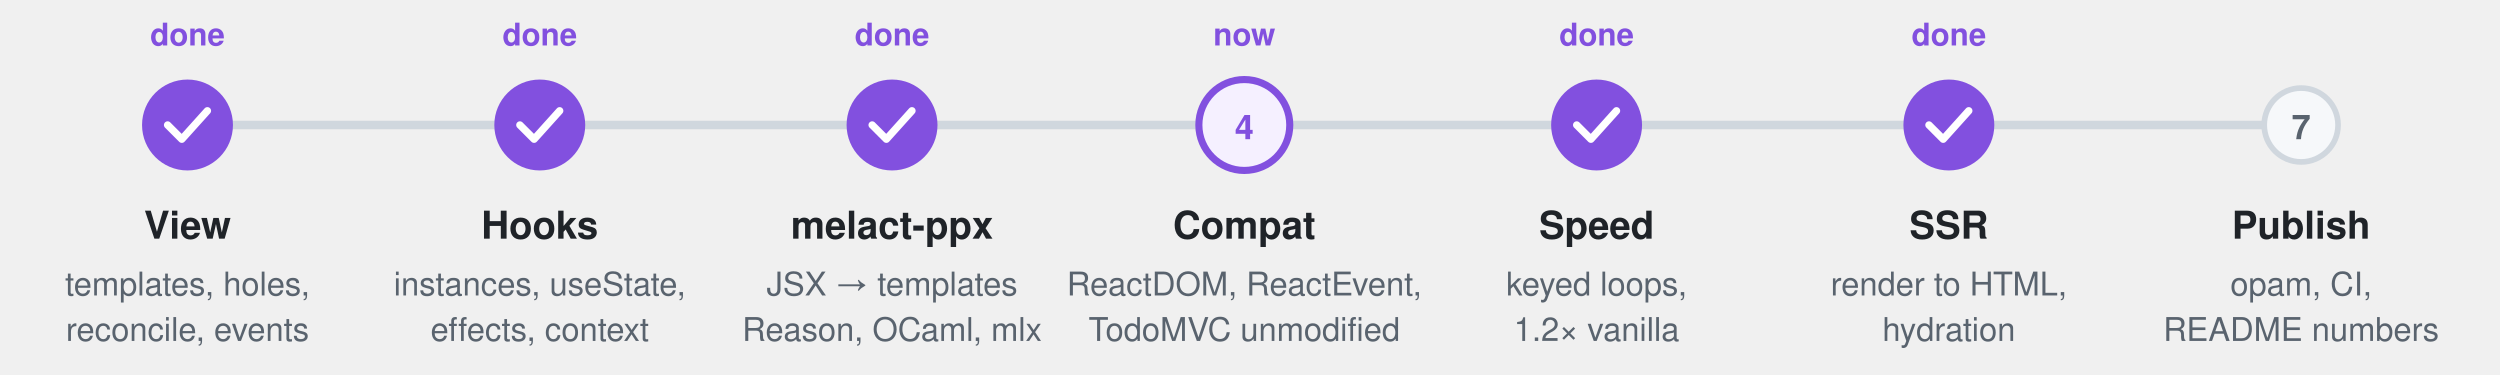
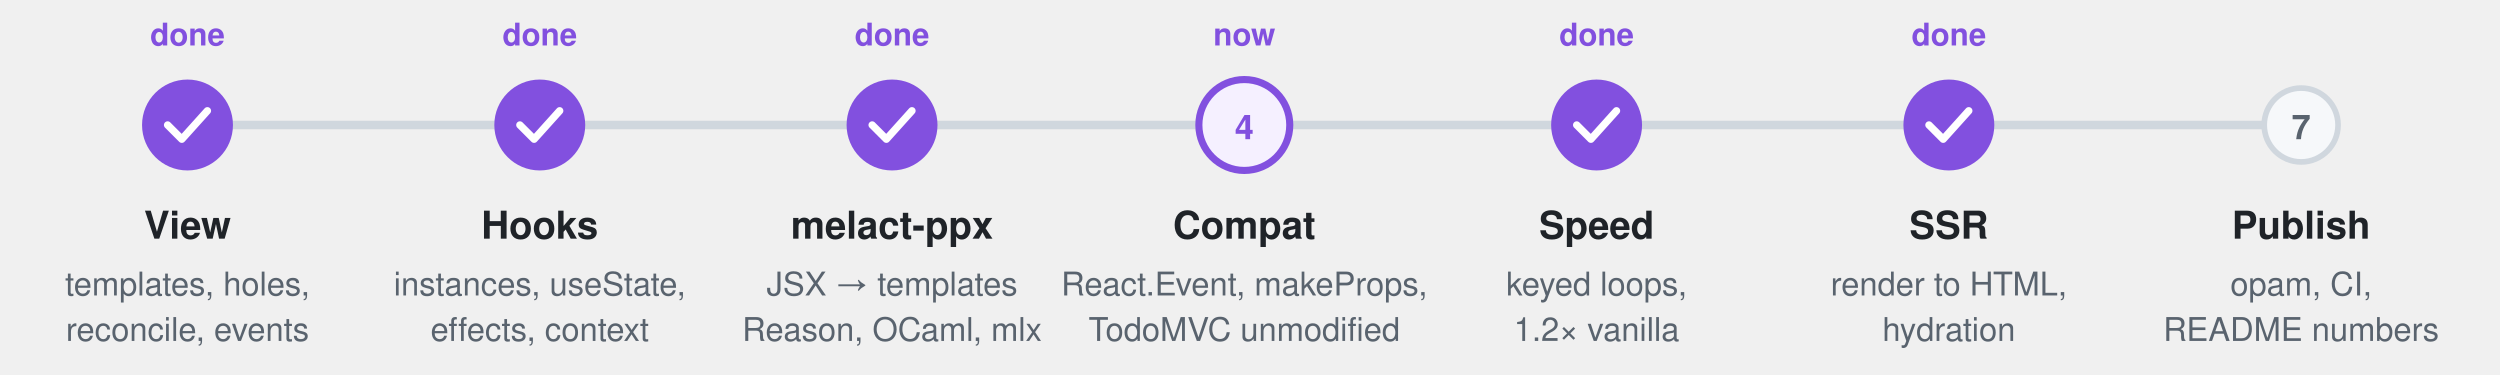
<svg xmlns="http://www.w3.org/2000/svg" viewBox="0 0 880 132" width="880" height="132" role="img" aria-label="Roadmap: View, hooks, melact-ppx, speed and server rendering with hydration done; compatibility in progress; publishing next">
  <style>text { font-family: -apple-system, BlinkMacSystemFont, 'Segoe UI', Helvetica, Arial, sans-serif; fill: #1f2328; }.mono { font-family: ui-monospace, SFMono-Regular, Menlo, Consolas, monospace; white-space: pre; }.muted { fill: #59636e; } .faint { fill: #8c959f; }.accent { fill: #8250df; } .green { fill: #1a7f37; }.orange { fill: #bc4c00; } .blue { fill: #0969da; }.flow { stroke-dasharray: 6 8; animation: flow 1.1s linear infinite; }@keyframes flow { to { stroke-dashoffset: -28; } }.pulse { animation: pulse 2.2s ease-in-out infinite; }@keyframes pulse { 0%, 100% { opacity: 1; } 50% { opacity: 0.35; } }@media (prefers-reduced-motion: reduce) { .flow, .pulse { animation: none; } }</style>
  <defs>
    <marker id="arrow-muted" viewBox="0 0 10 10" refX="9" refY="5" markerWidth="7" markerHeight="7" orient="auto-start-reverse">
      <path d="M0,0 L10,5 L0,10 z" fill="#59636e" />
    </marker>
    <marker id="arrow-accent" viewBox="0 0 10 10" refX="9" refY="5" markerWidth="7" markerHeight="7" orient="auto-start-reverse">
      <path d="M0,0 L10,5 L0,10 z" fill="#8250df" />
    </marker>
    <marker id="arrow-green" viewBox="0 0 10 10" refX="9" refY="5" markerWidth="7" markerHeight="7" orient="auto-start-reverse">
      <path d="M0,0 L10,5 L0,10 z" fill="#1a7f37" />
    </marker>
    <marker id="arrow-orange" viewBox="0 0 10 10" refX="9" refY="5" markerWidth="7" markerHeight="7" orient="auto-start-reverse">
      <path d="M0,0 L10,5 L0,10 z" fill="#bc4c00" />
    </marker>
    <marker id="arrow-blue" viewBox="0 0 10 10" refX="9" refY="5" markerWidth="7" markerHeight="7" orient="auto-start-reverse">
      <path d="M0,0 L10,5 L0,10 z" fill="#0969da" />
    </marker>
    <filter id="lift" x="-5%" y="-5%" width="110%" height="125%">
      <feDropShadow dx="0" dy="2" stdDeviation="3" flood-color="#1f2328" flood-opacity="0.10" />
    </filter>
    <linearGradient id="glow" x1="0" y1="0" x2="1" y2="0">
      <stop offset="0" stop-color="#8250df" />
      <stop offset="1" stop-color="#0969da" />
    </linearGradient>
  </defs>
  <line x1="66" y1="44" x2="810" y2="44" stroke="#d0d7de" stroke-width="3" />
  <circle cx="66" cy="44" r="16" fill="#8250df" />
  <path d="M59,44 l5,5 l9,-10" fill="none" stroke="#ffffff" stroke-width="2.6" stroke-linecap="round" stroke-linejoin="round" />
  <text x="66" y="16" font-size="11" xml:space="preserve" class="accent" font-weight="700" text-anchor="middle">done</text>
  <text x="66" y="84" font-size="13.5" xml:space="preserve" font-weight="600" text-anchor="middle">View</text>
  <text x="66" y="104" font-size="11.5" xml:space="preserve" class="muted" text-anchor="middle">templates, holes,</text>
  <text x="66" y="120" font-size="11.5" xml:space="preserve" class="muted" text-anchor="middle">reconcile, events</text>
  <circle cx="190" cy="44" r="16" fill="#8250df" />
  <path d="M183,44 l5,5 l9,-10" fill="none" stroke="#ffffff" stroke-width="2.6" stroke-linecap="round" stroke-linejoin="round" />
  <text x="190" y="16" font-size="11" xml:space="preserve" class="accent" font-weight="700" text-anchor="middle">done</text>
  <text x="190" y="84" font-size="13.5" xml:space="preserve" font-weight="600" text-anchor="middle">Hooks</text>
  <text x="190" y="104" font-size="11.5" xml:space="preserve" class="muted" text-anchor="middle">instances, useState,</text>
  <text x="190" y="120" font-size="11.5" xml:space="preserve" class="muted" text-anchor="middle">effects, context</text>
  <circle cx="314" cy="44" r="16" fill="#8250df" />
  <path d="M307,44 l5,5 l9,-10" fill="none" stroke="#ffffff" stroke-width="2.6" stroke-linecap="round" stroke-linejoin="round" />
  <text x="314" y="16" font-size="11" xml:space="preserve" class="accent" font-weight="700" text-anchor="middle">done</text>
  <text x="314" y="84" font-size="13.5" xml:space="preserve" font-weight="600" text-anchor="middle">melact-ppx</text>
  <text x="314" y="104" font-size="11.5" xml:space="preserve" class="muted" text-anchor="middle">JSX → templates</text>
  <text x="314" y="120" font-size="11.5" xml:space="preserve" class="muted" text-anchor="middle">Reason, OCaml, mlx</text>
  <circle cx="438" cy="44" r="16" fill="#f5f0ff" stroke="#8250df" stroke-width="2.5" class="pulse" />
  <text x="438" y="49" font-size="12" xml:space="preserve" class="accent" font-weight="700" text-anchor="middle">4</text>
  <text x="438" y="16" font-size="11" xml:space="preserve" class="accent" font-weight="700" text-anchor="middle">now</text>
  <text x="438" y="84" font-size="13.5" xml:space="preserve" font-weight="600" text-anchor="middle">Compat</text>
-   <text x="438" y="104" font-size="11.5" xml:space="preserve" class="muted" text-anchor="middle">ReactDOM, ReactEvent,</text>
+   <text x="438" y="104" font-size="11.5" xml:space="preserve" class="muted" text-anchor="middle">React.Event, makeProps,</text>
  <text x="438" y="120" font-size="11.5" xml:space="preserve" class="muted" text-anchor="middle">TodoMVC unmodified</text>
  <circle cx="562" cy="44" r="16" fill="#8250df" />
  <path d="M555,44 l5,5 l9,-10" fill="none" stroke="#ffffff" stroke-width="2.6" stroke-linecap="round" stroke-linejoin="round" />
  <text x="562" y="16" font-size="11" xml:space="preserve" class="accent" font-weight="700" text-anchor="middle">done</text>
  <text x="562" y="84" font-size="13.5" xml:space="preserve" font-weight="600" text-anchor="middle">Speed</text>
  <text x="562" y="104" font-size="11.5" xml:space="preserve" class="muted" text-anchor="middle">keyed loops,</text>
  <text x="562" y="120" font-size="11.5" xml:space="preserve" class="muted" text-anchor="middle">1.2× vanilla</text>
  <circle cx="686" cy="44" r="16" fill="#8250df" />
  <path d="M679,44 l5,5 l9,-10" fill="none" stroke="#ffffff" stroke-width="2.6" stroke-linecap="round" stroke-linejoin="round" />
  <text x="686" y="16" font-size="11" xml:space="preserve" class="accent" font-weight="700" text-anchor="middle">done</text>
  <text x="686" y="84" font-size="13.5" xml:space="preserve" font-weight="600" text-anchor="middle">SSR</text>
  <text x="686" y="104" font-size="11.5" xml:space="preserve" class="muted" text-anchor="middle">render to HTML,</text>
  <text x="686" y="120" font-size="11.5" xml:space="preserve" class="muted" text-anchor="middle">hydration</text>
  <circle cx="810" cy="44" r="13" fill="#f6f8fa" stroke="#d0d7de" stroke-width="2" />
  <text x="810" y="49" font-size="12" xml:space="preserve" class="muted" font-weight="700" text-anchor="middle">7</text>
  <text x="810" y="84" font-size="13.5" xml:space="preserve" font-weight="600" text-anchor="middle">Publish</text>
  <text x="810" y="104" font-size="11.5" xml:space="preserve" class="muted" text-anchor="middle">opam, CI,</text>
  <text x="810" y="120" font-size="11.5" xml:space="preserve" class="muted" text-anchor="middle">README numbers</text>
</svg>
